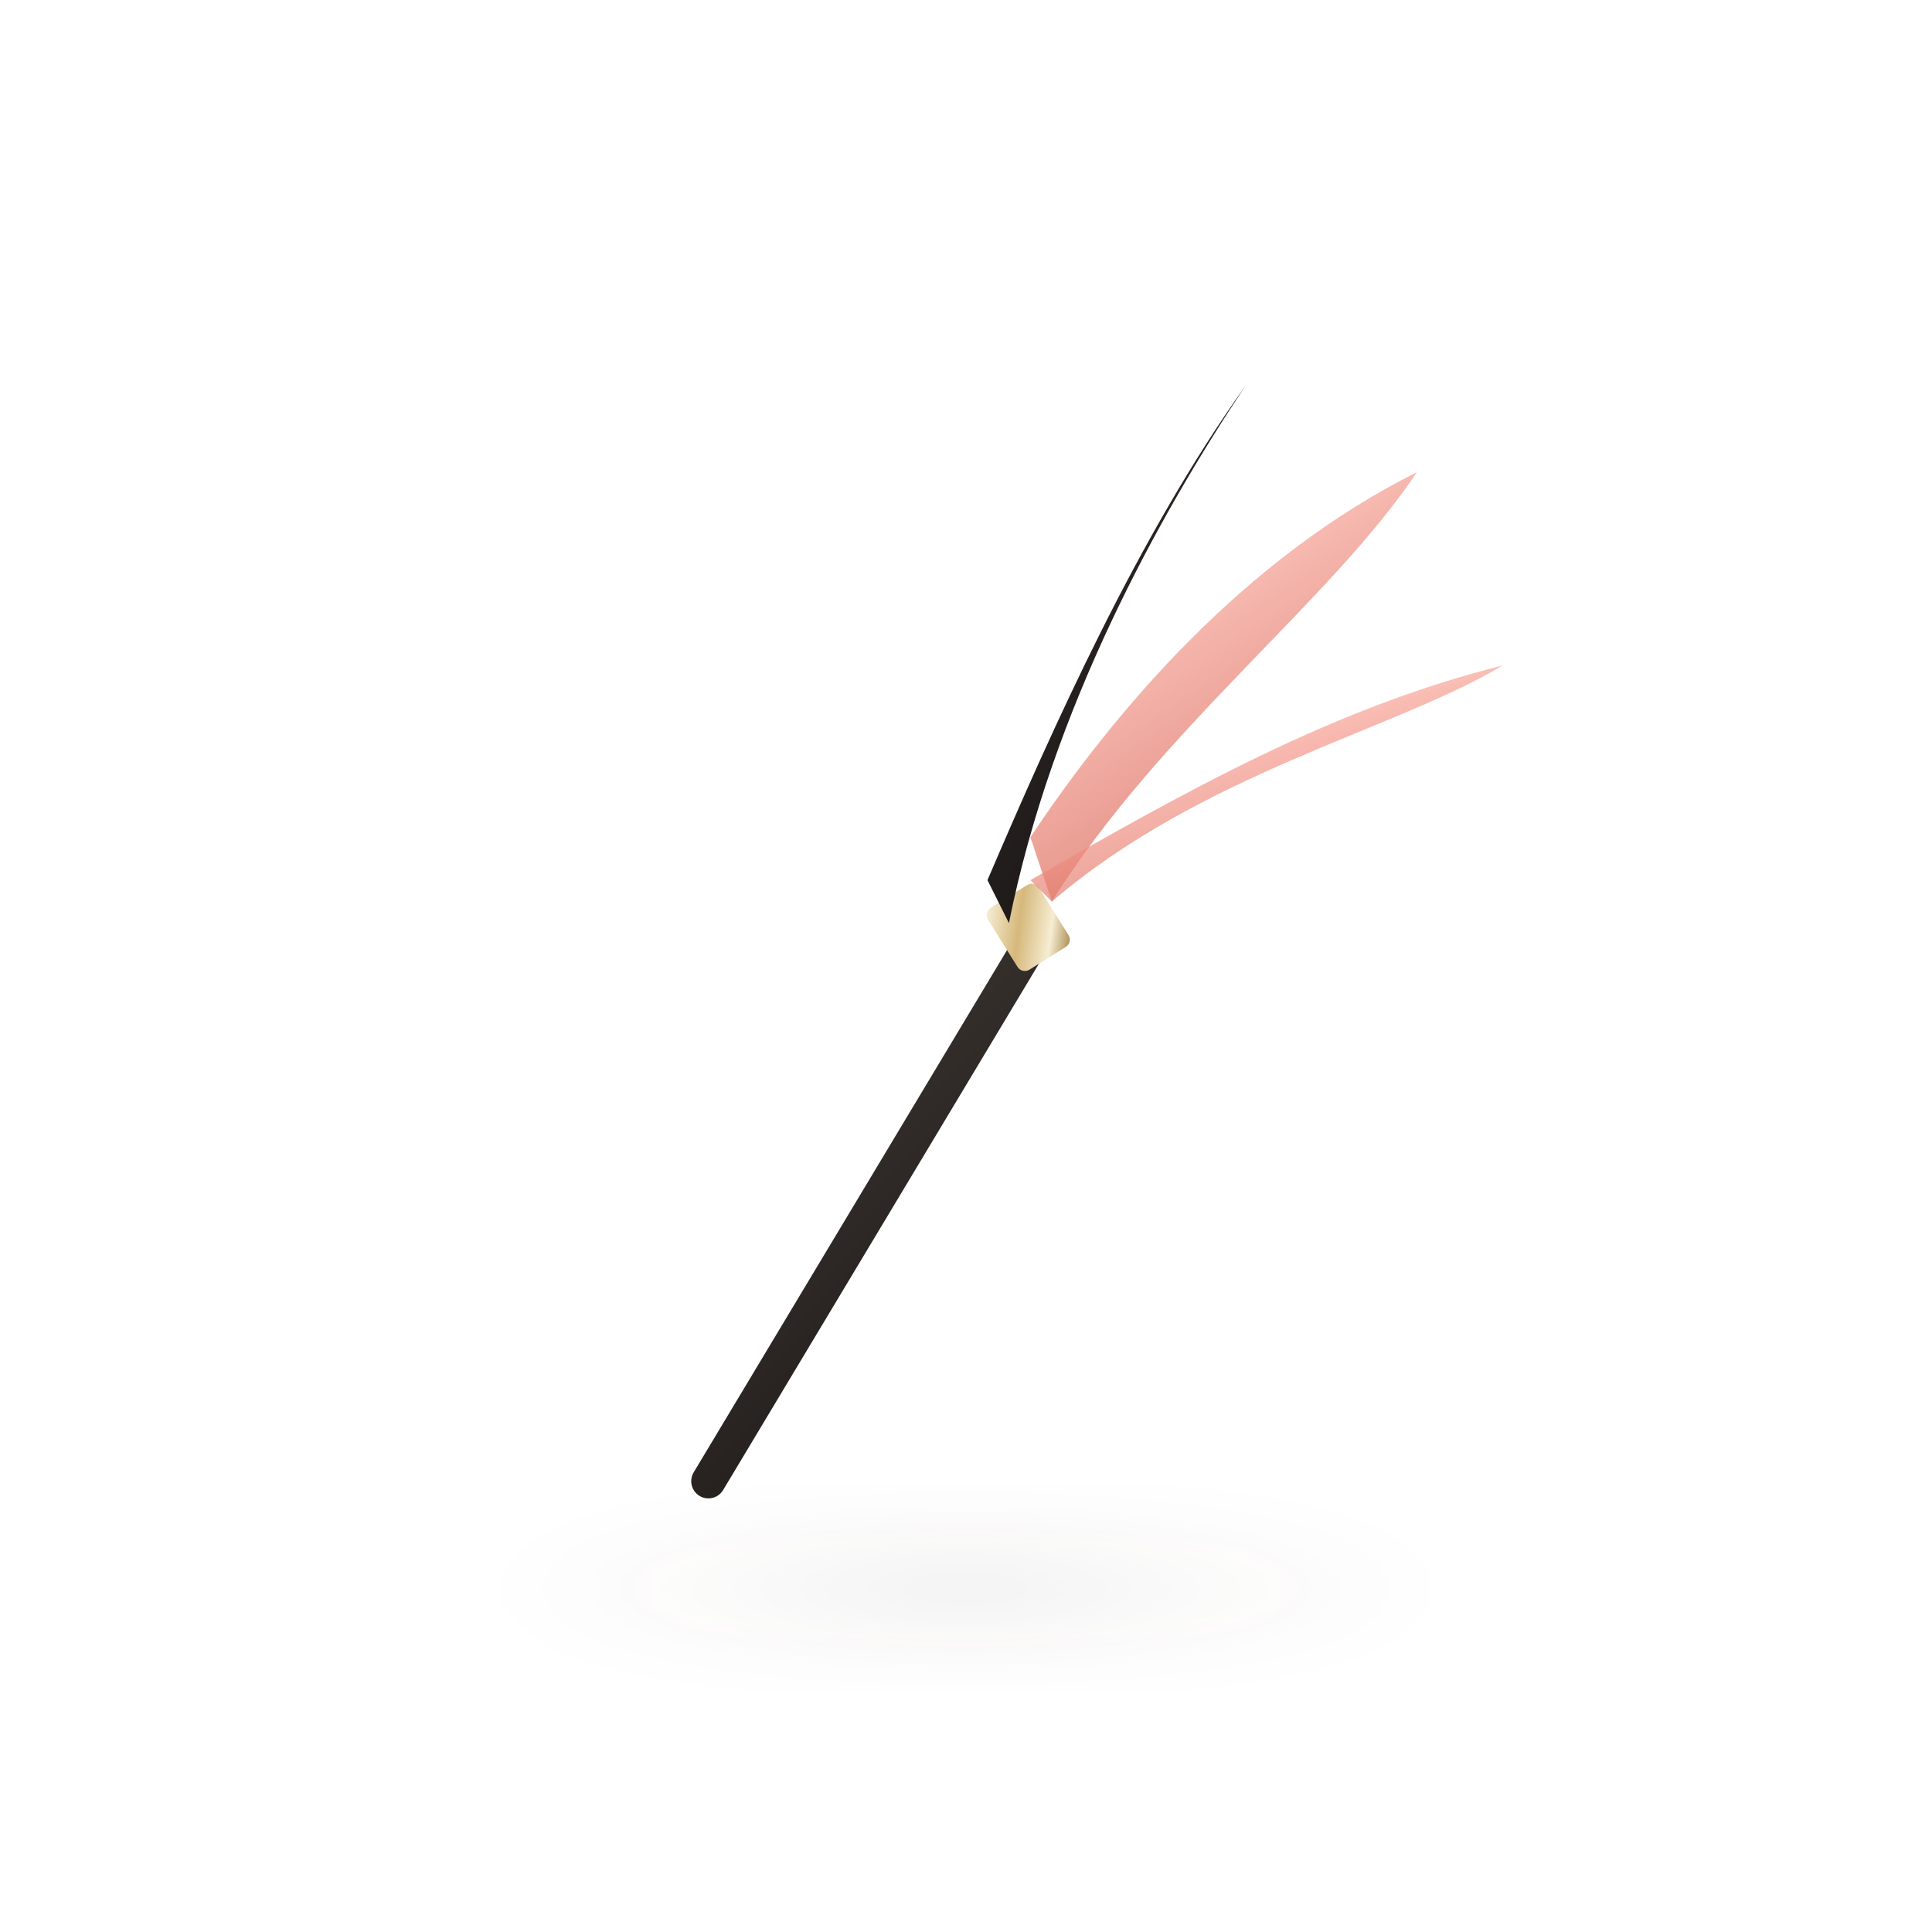
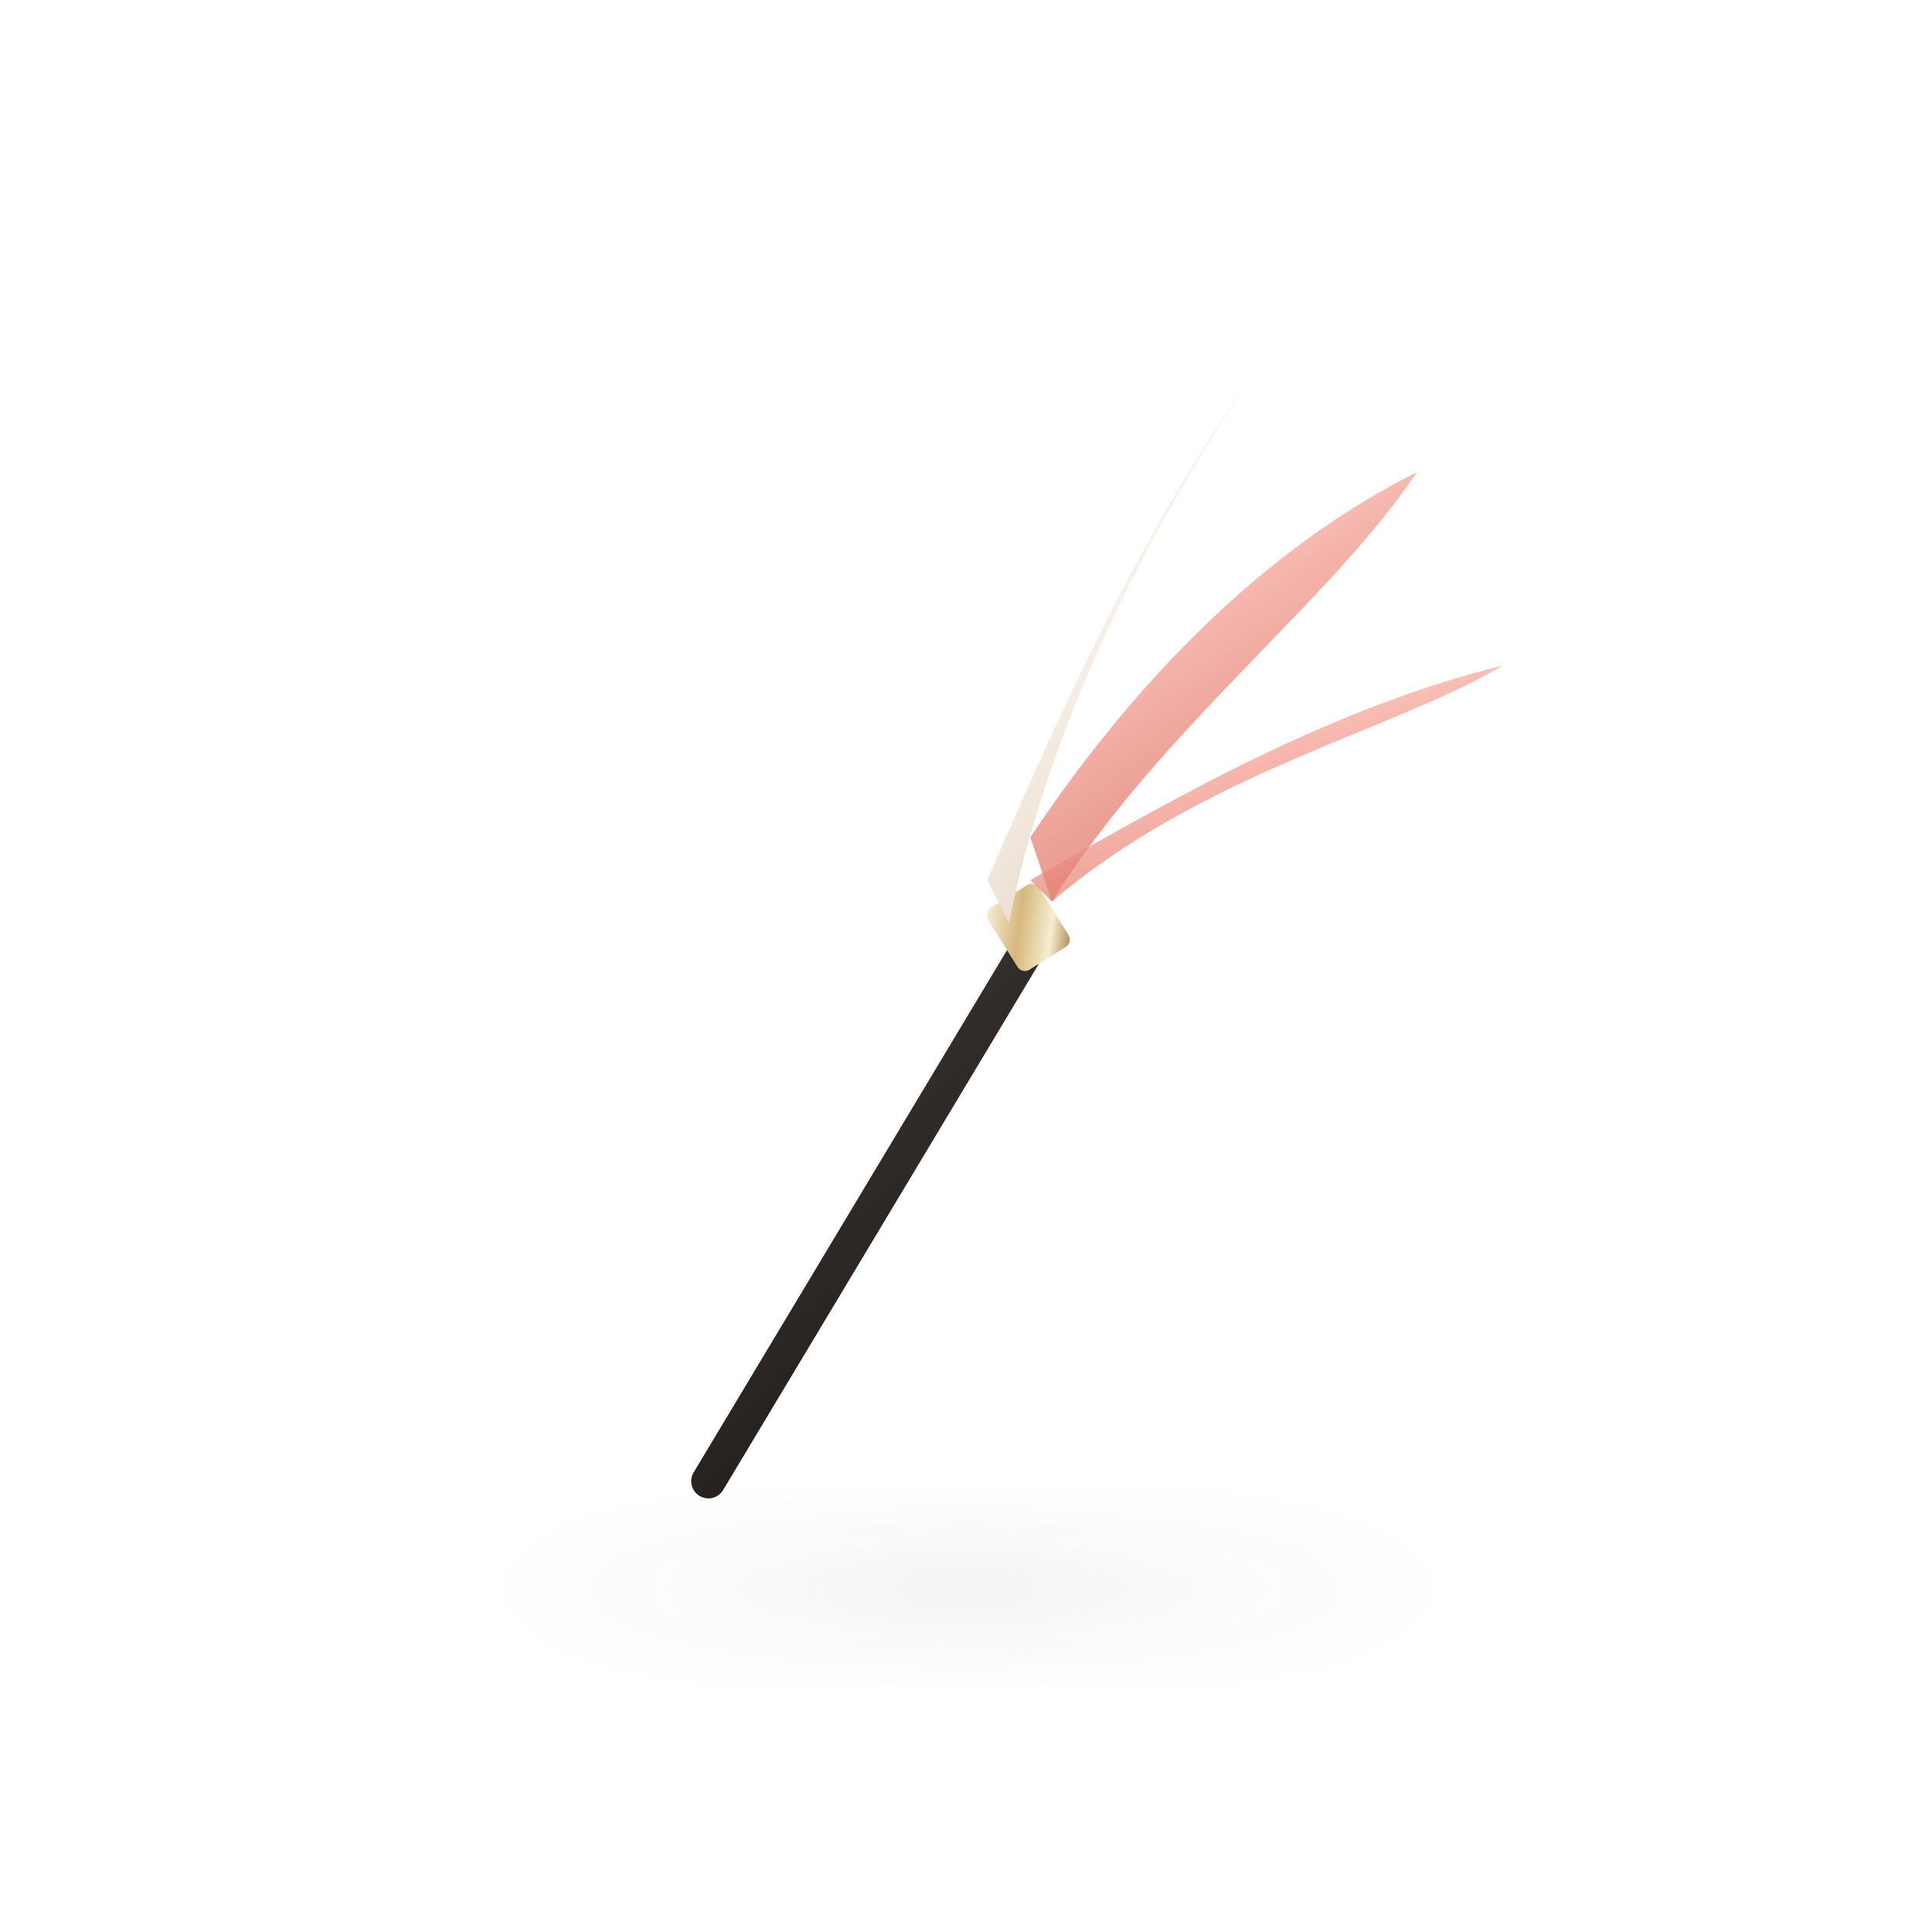
<svg xmlns="http://www.w3.org/2000/svg" width="900" height="900" viewBox="0 0 900 900">
  <defs>
    <linearGradient id="studio-bg" x1="0.2" y1="0" x2="0.8" y2="1">
      <stop offset="0%" stop-color="#FBF8F4" />
      <stop offset="60%" stop-color="#F3ECE3" />
      <stop offset="100%" stop-color="#EAE1D5" />
    </linearGradient>
    <radialGradient id="studio-key" cx="36%" cy="28%" r="65%">
      <stop offset="0%" stop-color="#FFFFFF" stop-opacity="0.85" />
      <stop offset="55%" stop-color="#FFFFFF" stop-opacity="0.15" />
      <stop offset="100%" stop-color="#EAE1D5" stop-opacity="0" />
    </radialGradient>
    <radialGradient id="contact-shadow" cx="50%" cy="50%" r="50%">
      <stop offset="0%" stop-color="#2D241E" stop-opacity="0.22" />
      <stop offset="45%" stop-color="#3D322B" stop-opacity="0.10" />
      <stop offset="100%" stop-color="#3D322B" stop-opacity="0" />
    </radialGradient>
    <linearGradient id="rose-gold" x1="0" y1="0" x2="1" y2="1">
      <stop offset="0%" stop-color="#F7D8CA" />
      <stop offset="35%" stop-color="#D9A08B" />
      <stop offset="70%" stop-color="#F9E2D8" />
      <stop offset="100%" stop-color="#B87661" />
    </linearGradient>
    <linearGradient id="champagne-gold" x1="0" y1="0" x2="1" y2="1">
      <stop offset="0%" stop-color="#F9F2DC" />
      <stop offset="40%" stop-color="#D6B87B" />
      <stop offset="75%" stop-color="#F6EDD2" />
      <stop offset="100%" stop-color="#A58448" />
    </linearGradient>
    <linearGradient id="matte-blush" x1="0.2" y1="0" x2="0.8" y2="1">
      <stop offset="0%" stop-color="#FEEAE6" />
      <stop offset="35%" stop-color="#F6B8AF" />
      <stop offset="80%" stop-color="#E28B80" />
      <stop offset="100%" stop-color="#BF665B" />
    </linearGradient>
    <linearGradient id="matte-coral" x1="0.2" y1="0" x2="0.8" y2="1">
      <stop offset="0%" stop-color="#FEDDD6" />
      <stop offset="40%" stop-color="#F59B8E" />
      <stop offset="85%" stop-color="#D86B5D" />
      <stop offset="100%" stop-color="#AD4B3E" />
    </linearGradient>
    <linearGradient id="matte-obsidian" x1="0.2" y1="0" x2="0.8" y2="1">
      <stop offset="0%" stop-color="#544B47" />
      <stop offset="35%" stop-color="#342E2B" />
      <stop offset="80%" stop-color="#211D1B" />
      <stop offset="100%" stop-color="#141110" />
    </linearGradient>
    <linearGradient id="matte-cream" x1="0.2" y1="0" x2="0.8" y2="1">
-       <stop offset="0%" stop-color="#38312E" />
-       <stop offset="45%" stop-color="#26211F" />
-       <stop offset="85%" stop-color="#1A1615" />
-       <stop offset="100%" stop-color="#120F0E" />
+       <stop offset="0%" stop-color="#FFFFFF" />
+       <stop offset="45%" stop-color="#F7EFE5" />
+       <stop offset="85%" stop-color="#E2D4C3" />
+       <stop offset="100%" stop-color="#C5B49E" />
    </linearGradient>
    <linearGradient id="amber-oil" x1="0" y1="0" x2="1" y2="1">
      <stop offset="0%" stop-color="#FFE8B3" />
      <stop offset="50%" stop-color="#EAA639" />
      <stop offset="100%" stop-color="#B86F15" />
    </linearGradient>
    <linearGradient id="frosted-glass" x1="0" y1="0" x2="1" y2="0">
      <stop offset="0%" stop-color="#FFFFFF" stop-opacity="0.85" />
      <stop offset="25%" stop-color="#FFFFFF" stop-opacity="0.45" />
      <stop offset="75%" stop-color="#FFFFFF" stop-opacity="0.25" />
      <stop offset="100%" stop-color="#FFFFFF" stop-opacity="0.75" />
    </linearGradient>
    <filter id="soft-blur" x="-20%" y="-20%" width="140%" height="140%">
      <feGaussianBlur stdDeviation="18" />
    </filter>
  </defs>
  <ellipse cx="450" cy="740" rx="230" ry="34" fill="url(#contact-shadow)" filter="url(#soft-blur)" opacity="0.4" />
  <g transform="translate(0, 0)">
    <line x1="330" y1="690" x2="480" y2="440" stroke="url(#matte-obsidian)" stroke-width="16" stroke-linecap="round" />
    <rect x="465" y="415" width="28" height="34" rx="4" fill="url(#champagne-gold)" transform="rotate(-32 479 432)" />
    <path d="M490 420 C540 340 620 280 660 220 C580 260 520 330 480 390 Z" fill="url(#matte-blush)" />
    <path d="M490 420 C560 360 650 340 700 310 C620 330 550 370 480 410 Z" fill="url(#matte-coral)" opacity="0.7" />
    <path d="M470 430 C490 330 540 240 580 180 C530 250 490 340 460 410 Z" fill="url(#matte-cream)" />
  </g>
</svg>
